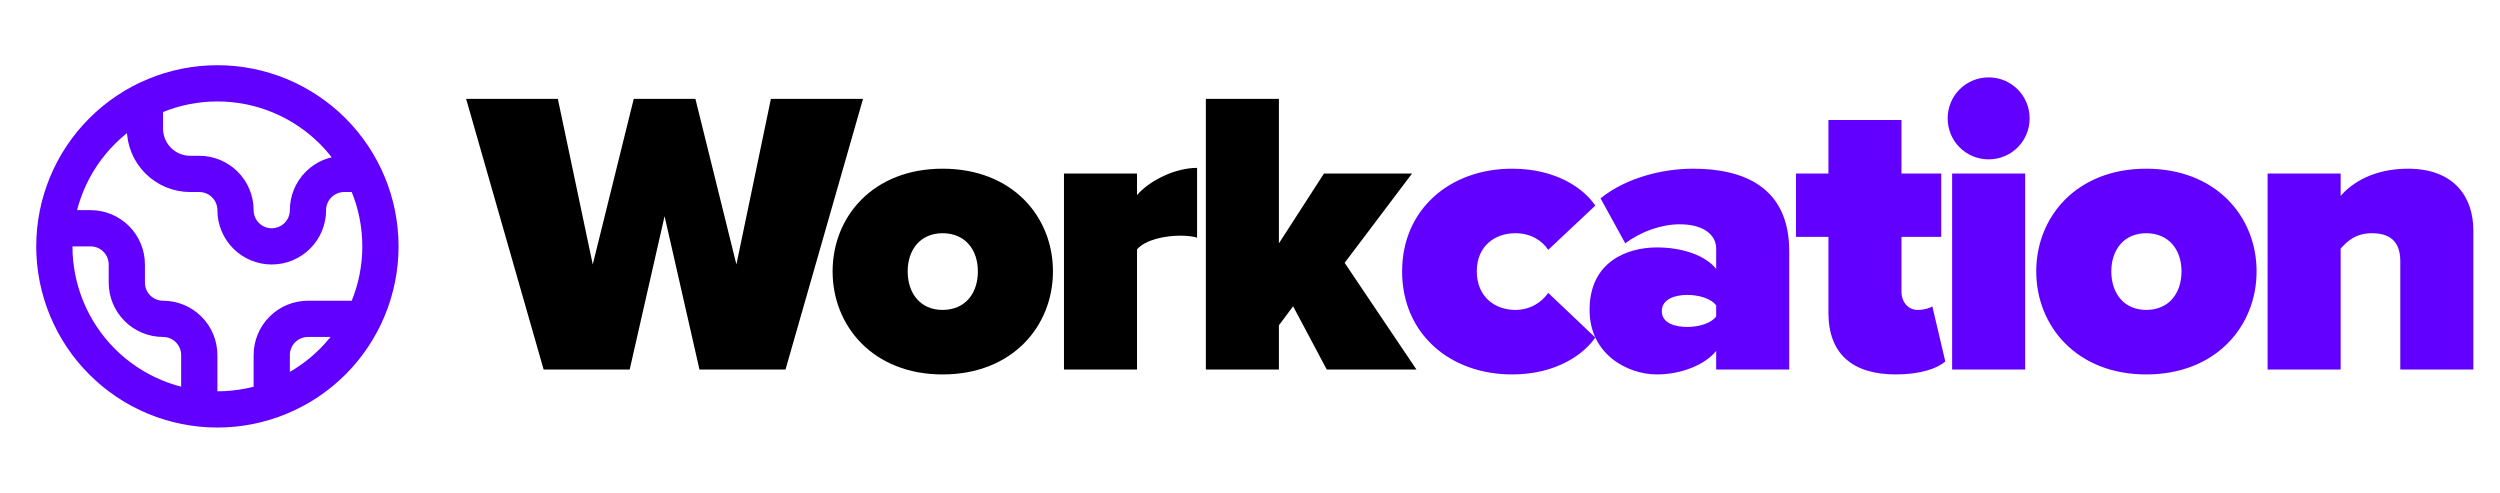
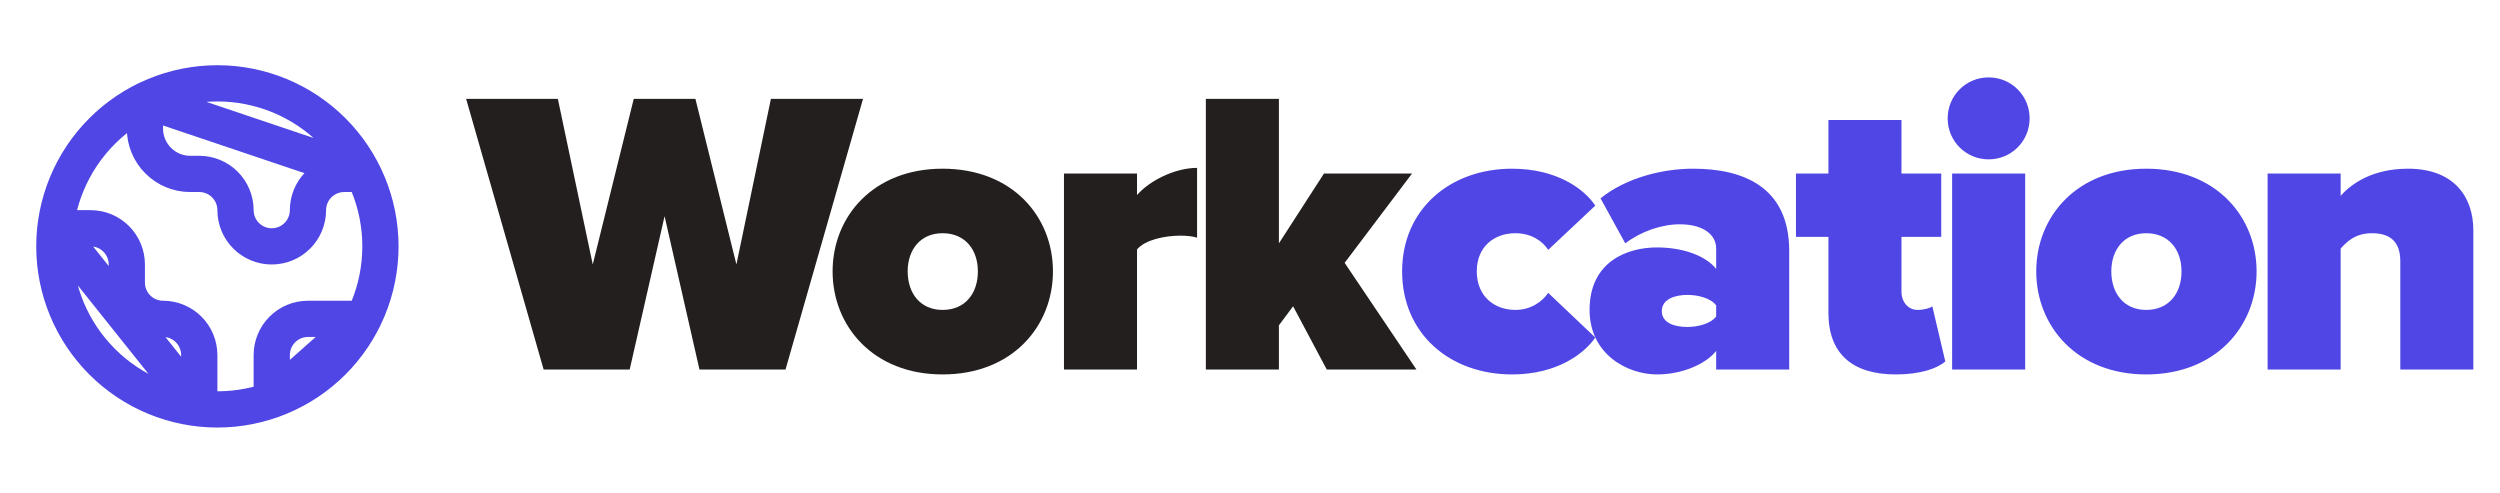
<svg xmlns="http://www.w3.org/2000/svg" width="345" height="68" viewBox="0 0 345 68" fill="none">
-   <path d="M108.4 51L119.096 13.648H106.384L101.624 36.496L95.968 13.648H87.456L81.8 36.496L76.984 13.648H64.328L75.024 51H86.896L91.712 29.832L96.528 51H108.4ZM130.075 51.672C139.707 51.672 145.307 45.008 145.307 37.448C145.307 29.888 139.707 23.28 130.075 23.28C120.499 23.28 114.899 29.888 114.899 37.448C114.899 45.008 120.499 51.672 130.075 51.672ZM130.075 42.768C126.995 42.768 125.259 40.472 125.259 37.448C125.259 34.48 126.995 32.184 130.075 32.184C133.211 32.184 134.947 34.48 134.947 37.448C134.947 40.472 133.211 42.768 130.075 42.768ZM156.908 51V34.424C158.028 33.08 160.772 32.52 162.9 32.52C163.852 32.52 164.692 32.632 165.196 32.8V23.168C162.116 23.168 158.588 24.96 156.908 26.92V23.952H146.828V51H156.908ZM195.472 51L185.56 36.272L194.856 23.952H182.704L176.488 33.584V13.648H166.408V51H176.488V44.896L178.448 42.264L183.096 51H195.472Z" fill="black" />
-   <path d="M208.668 51.672C214.828 51.672 218.636 48.816 220.148 46.576L213.652 40.416C212.812 41.648 211.244 42.768 209.116 42.768C206.26 42.768 203.796 40.92 203.796 37.448C203.796 33.976 206.26 32.184 209.116 32.184C211.244 32.184 212.812 33.192 213.652 34.48L220.148 28.376C218.636 26.08 214.828 23.28 208.668 23.28C200.1 23.28 193.492 28.88 193.492 37.448C193.492 46.072 200.1 51.672 208.668 51.672ZM246.913 51V34.648C246.913 25.632 240.361 23.28 233.641 23.28C229.553 23.28 224.513 24.456 220.873 27.368L224.289 33.584C226.417 31.96 229.273 30.952 231.793 30.952C235.097 30.952 236.833 32.408 236.833 34.312V37.112C235.377 35.264 232.185 34.144 228.657 34.144C224.625 34.144 219.361 36.048 219.361 42.768C219.361 48.928 224.625 51.672 228.657 51.672C232.017 51.672 235.321 50.328 236.833 48.424V51H246.913ZM232.857 45.12C231.177 45.12 229.329 44.616 229.329 42.936C229.329 41.256 231.177 40.696 232.857 40.696C234.425 40.696 236.161 41.2 236.833 42.152V43.664C236.161 44.616 234.425 45.12 232.857 45.12ZM261.619 51.672C265.035 51.672 267.387 50.832 268.451 49.88L266.659 42.264C266.435 42.488 265.539 42.768 264.643 42.768C263.299 42.768 262.403 41.648 262.403 40.248V32.688H267.891V23.952H262.403V16.56H252.323V23.952H247.843V32.688H252.323V43.16C252.323 48.816 255.627 51.672 261.619 51.672ZM274.433 21.992C277.569 21.992 280.089 19.472 280.089 16.336C280.089 13.2 277.569 10.68 274.433 10.68C271.297 10.68 268.777 13.2 268.777 16.336C268.777 19.472 271.297 21.992 274.433 21.992ZM279.473 51V23.952H269.393V51H279.473ZM296.177 51.672C305.809 51.672 311.409 45.008 311.409 37.448C311.409 29.888 305.809 23.28 296.177 23.28C286.601 23.28 281.001 29.888 281.001 37.448C281.001 45.008 286.601 51.672 296.177 51.672ZM296.177 42.768C293.097 42.768 291.361 40.472 291.361 37.448C291.361 34.48 293.097 32.184 296.177 32.184C299.313 32.184 301.049 34.48 301.049 37.448C301.049 40.472 299.313 42.768 296.177 42.768ZM341.321 51V31.792C341.321 27.088 338.577 23.28 332.305 23.28C327.545 23.28 324.577 25.24 323.009 27.032V23.952H312.929V51H323.009V34.312C323.849 33.36 325.025 32.184 327.321 32.184C329.729 32.184 331.241 33.248 331.241 36.048V51H341.321Z" fill="#6100FF" />
-   <path d="M7.638 31.5H12.5C13.826 31.5 15.098 32.027 16.035 32.965C16.973 33.902 17.5 35.174 17.5 36.5V39C17.5 40.326 18.027 41.598 18.965 42.535C19.902 43.473 21.174 44 22.5 44C23.826 44 25.098 44.527 26.035 45.465C26.973 46.402 27.5 47.674 27.5 49V56.362M20 13.838V17.75C20 19.408 20.659 20.997 21.831 22.169C23.003 23.341 24.592 24 26.25 24H27.5C28.826 24 30.098 24.527 31.035 25.465C31.973 26.402 32.5 27.674 32.5 29C32.5 30.326 33.027 31.598 33.965 32.535C34.902 33.473 36.174 34 37.5 34C38.826 34 40.098 33.473 41.035 32.535C41.973 31.598 42.5 30.326 42.5 29C42.5 27.674 43.027 26.402 43.965 25.465C44.902 24.527 46.174 24 47.5 24H50.16M37.5 55.22V49C37.5 47.674 38.027 46.402 38.965 45.465C39.902 44.527 41.174 44 42.5 44H50.16M52.5 34C52.5 36.955 51.918 39.881 50.787 42.61C49.657 45.34 47.999 47.821 45.91 49.91C43.821 51.999 41.34 53.657 38.61 54.787C35.881 55.918 32.955 56.5 30 56.5C27.045 56.5 24.119 55.918 21.39 54.787C18.66 53.657 16.179 51.999 14.09 49.91C12.001 47.821 10.343 45.34 9.213 42.61C8.082 39.881 7.5 36.955 7.5 34C7.5 28.033 9.871 22.31 14.09 18.09C18.31 13.87 24.033 11.5 30 11.5C35.967 11.5 41.69 13.87 45.91 18.09C50.13 22.31 52.5 28.033 52.5 34Z" stroke="#6100FF" stroke-width="5" stroke-linecap="round" stroke-linejoin="round" />
+   <path d="M108.4 51L119.096 13.648H106.384L101.624 36.496L95.968 13.648H87.456L81.8 36.496L76.984 13.648H64.328L75.024 51H86.896L91.712 29.832L96.528 51H108.4ZM130.075 51.672C139.707 51.672 145.307 45.008 145.307 37.448C145.307 29.888 139.707 23.28 130.075 23.28C120.499 23.28 114.899 29.888 114.899 37.448C114.899 45.008 120.499 51.672 130.075 51.672ZM130.075 42.768C126.995 42.768 125.259 40.472 125.259 37.448C125.259 34.48 126.995 32.184 130.075 32.184C133.211 32.184 134.947 34.48 134.947 37.448C134.947 40.472 133.211 42.768 130.075 42.768ZM156.908 51V34.424C158.028 33.08 160.772 32.52 162.9 32.52C163.852 32.52 164.692 32.632 165.196 32.8V23.168C162.116 23.168 158.588 24.96 156.908 26.92V23.952H146.828V51H156.908ZM195.472 51L185.56 36.272L194.856 23.952H182.704L176.488 33.584V13.648H166.408V51H176.488V44.896L178.448 42.264L183.096 51H195.472Z" fill="#231F1F" />
+   <path d="M208.668 51.672C214.828 51.672 218.636 48.816 220.148 46.576L213.652 40.416C212.812 41.648 211.244 42.768 209.116 42.768C206.26 42.768 203.796 40.92 203.796 37.448C203.796 33.976 206.26 32.184 209.116 32.184C211.244 32.184 212.812 33.192 213.652 34.48L220.148 28.376C218.636 26.08 214.828 23.28 208.668 23.28C200.1 23.28 193.492 28.88 193.492 37.448C193.492 46.072 200.1 51.672 208.668 51.672ZM246.913 51V34.648C246.913 25.632 240.361 23.28 233.641 23.28C229.553 23.28 224.513 24.456 220.873 27.368L224.289 33.584C226.417 31.96 229.273 30.952 231.793 30.952C235.097 30.952 236.833 32.408 236.833 34.312V37.112C235.377 35.264 232.185 34.144 228.657 34.144C224.625 34.144 219.361 36.048 219.361 42.768C219.361 48.928 224.625 51.672 228.657 51.672C232.017 51.672 235.321 50.328 236.833 48.424V51H246.913ZM232.857 45.12C231.177 45.12 229.329 44.616 229.329 42.936C229.329 41.256 231.177 40.696 232.857 40.696C234.425 40.696 236.161 41.2 236.833 42.152V43.664C236.161 44.616 234.425 45.12 232.857 45.12ZM261.619 51.672C265.035 51.672 267.387 50.832 268.451 49.88L266.659 42.264C266.435 42.488 265.539 42.768 264.643 42.768C263.299 42.768 262.403 41.648 262.403 40.248V32.688H267.891V23.952H262.403V16.56H252.323V23.952H247.843V32.688H252.323V43.16C252.323 48.816 255.627 51.672 261.619 51.672ZM274.433 21.992C277.569 21.992 280.089 19.472 280.089 16.336C280.089 13.2 277.569 10.68 274.433 10.68C271.297 10.68 268.777 13.2 268.777 16.336C268.777 19.472 271.297 21.992 274.433 21.992ZM279.473 51V23.952H269.393V51H279.473ZM296.177 51.672C305.809 51.672 311.409 45.008 311.409 37.448C311.409 29.888 305.809 23.28 296.177 23.28C286.601 23.28 281.001 29.888 281.001 37.448C281.001 45.008 286.601 51.672 296.177 51.672ZM296.177 42.768C293.097 42.768 291.361 40.472 291.361 37.448C291.361 34.48 293.097 32.184 296.177 32.184C299.313 32.184 301.049 34.48 301.049 37.448C301.049 40.472 299.313 42.768 296.177 42.768ZM341.321 51V31.792C341.321 27.088 338.577 23.28 332.305 23.28C327.545 23.28 324.577 25.24 323.009 27.032V23.952H312.929V51H323.009V34.312C323.849 33.36 325.025 32.184 327.321 32.184C329.729 32.184 331.241 33.248 331.241 36.048V51H341.321Z" fill="#4F46E5" />
+   <path d="M7.638 31.5H12.5C13.826 31.5 15.098 32.027 16.035 32.965C16.973 33.902 17.5 35.174 17.5 36.5V39C17.5 40.326 18.027 41.598 18.965 42.535C19.902 43.473 21.174 44 22.5 44C23.826 44 25.098 44.527 26.035 45.465C26.973 46.402 27.5 47.674 27.5 49V56.362L7.638 31.5ZM20 13.838V17.75C20 19.408 20.659 20.997 21.831 22.169C23.003 23.341 24.592 24 26.25 24H27.5C28.826 24 30.098 24.527 31.035 25.465C31.973 26.402 32.5 27.674 32.5 29C32.5 30.326 33.027 31.598 33.965 32.535C34.902 33.473 36.174 34 37.5 34C38.826 34 40.098 33.473 41.035 32.535C41.973 31.598 42.5 30.326 42.5 29C42.5 27.674 43.027 26.402 43.965 25.465C44.902 24.527 46.174 24 47.5 24H50.16L20 13.838ZM37.5 55.22V49C37.5 47.674 38.027 46.402 38.965 45.465C39.902 44.527 41.174 44 42.5 44H50.16L37.5 55.22ZM52.5 34C52.5 36.955 51.918 39.881 50.787 42.61C49.657 45.34 47.999 47.821 45.91 49.91C43.821 51.999 41.34 53.657 38.61 54.787C35.881 55.918 32.955 56.5 30 56.5C27.045 56.5 24.119 55.918 21.39 54.787C18.66 53.657 16.179 51.999 14.09 49.91C12.001 47.821 10.343 45.34 9.213 42.61C8.082 39.881 7.5 36.955 7.5 34C7.5 28.033 9.871 22.31 14.09 18.09C18.31 13.87 24.033 11.5 30 11.5C35.967 11.5 41.69 13.87 45.91 18.09C50.13 22.31 52.5 28.033 52.5 34Z" stroke="#4F46E5" stroke-width="5" stroke-linecap="round" stroke-linejoin="round" />
</svg>
